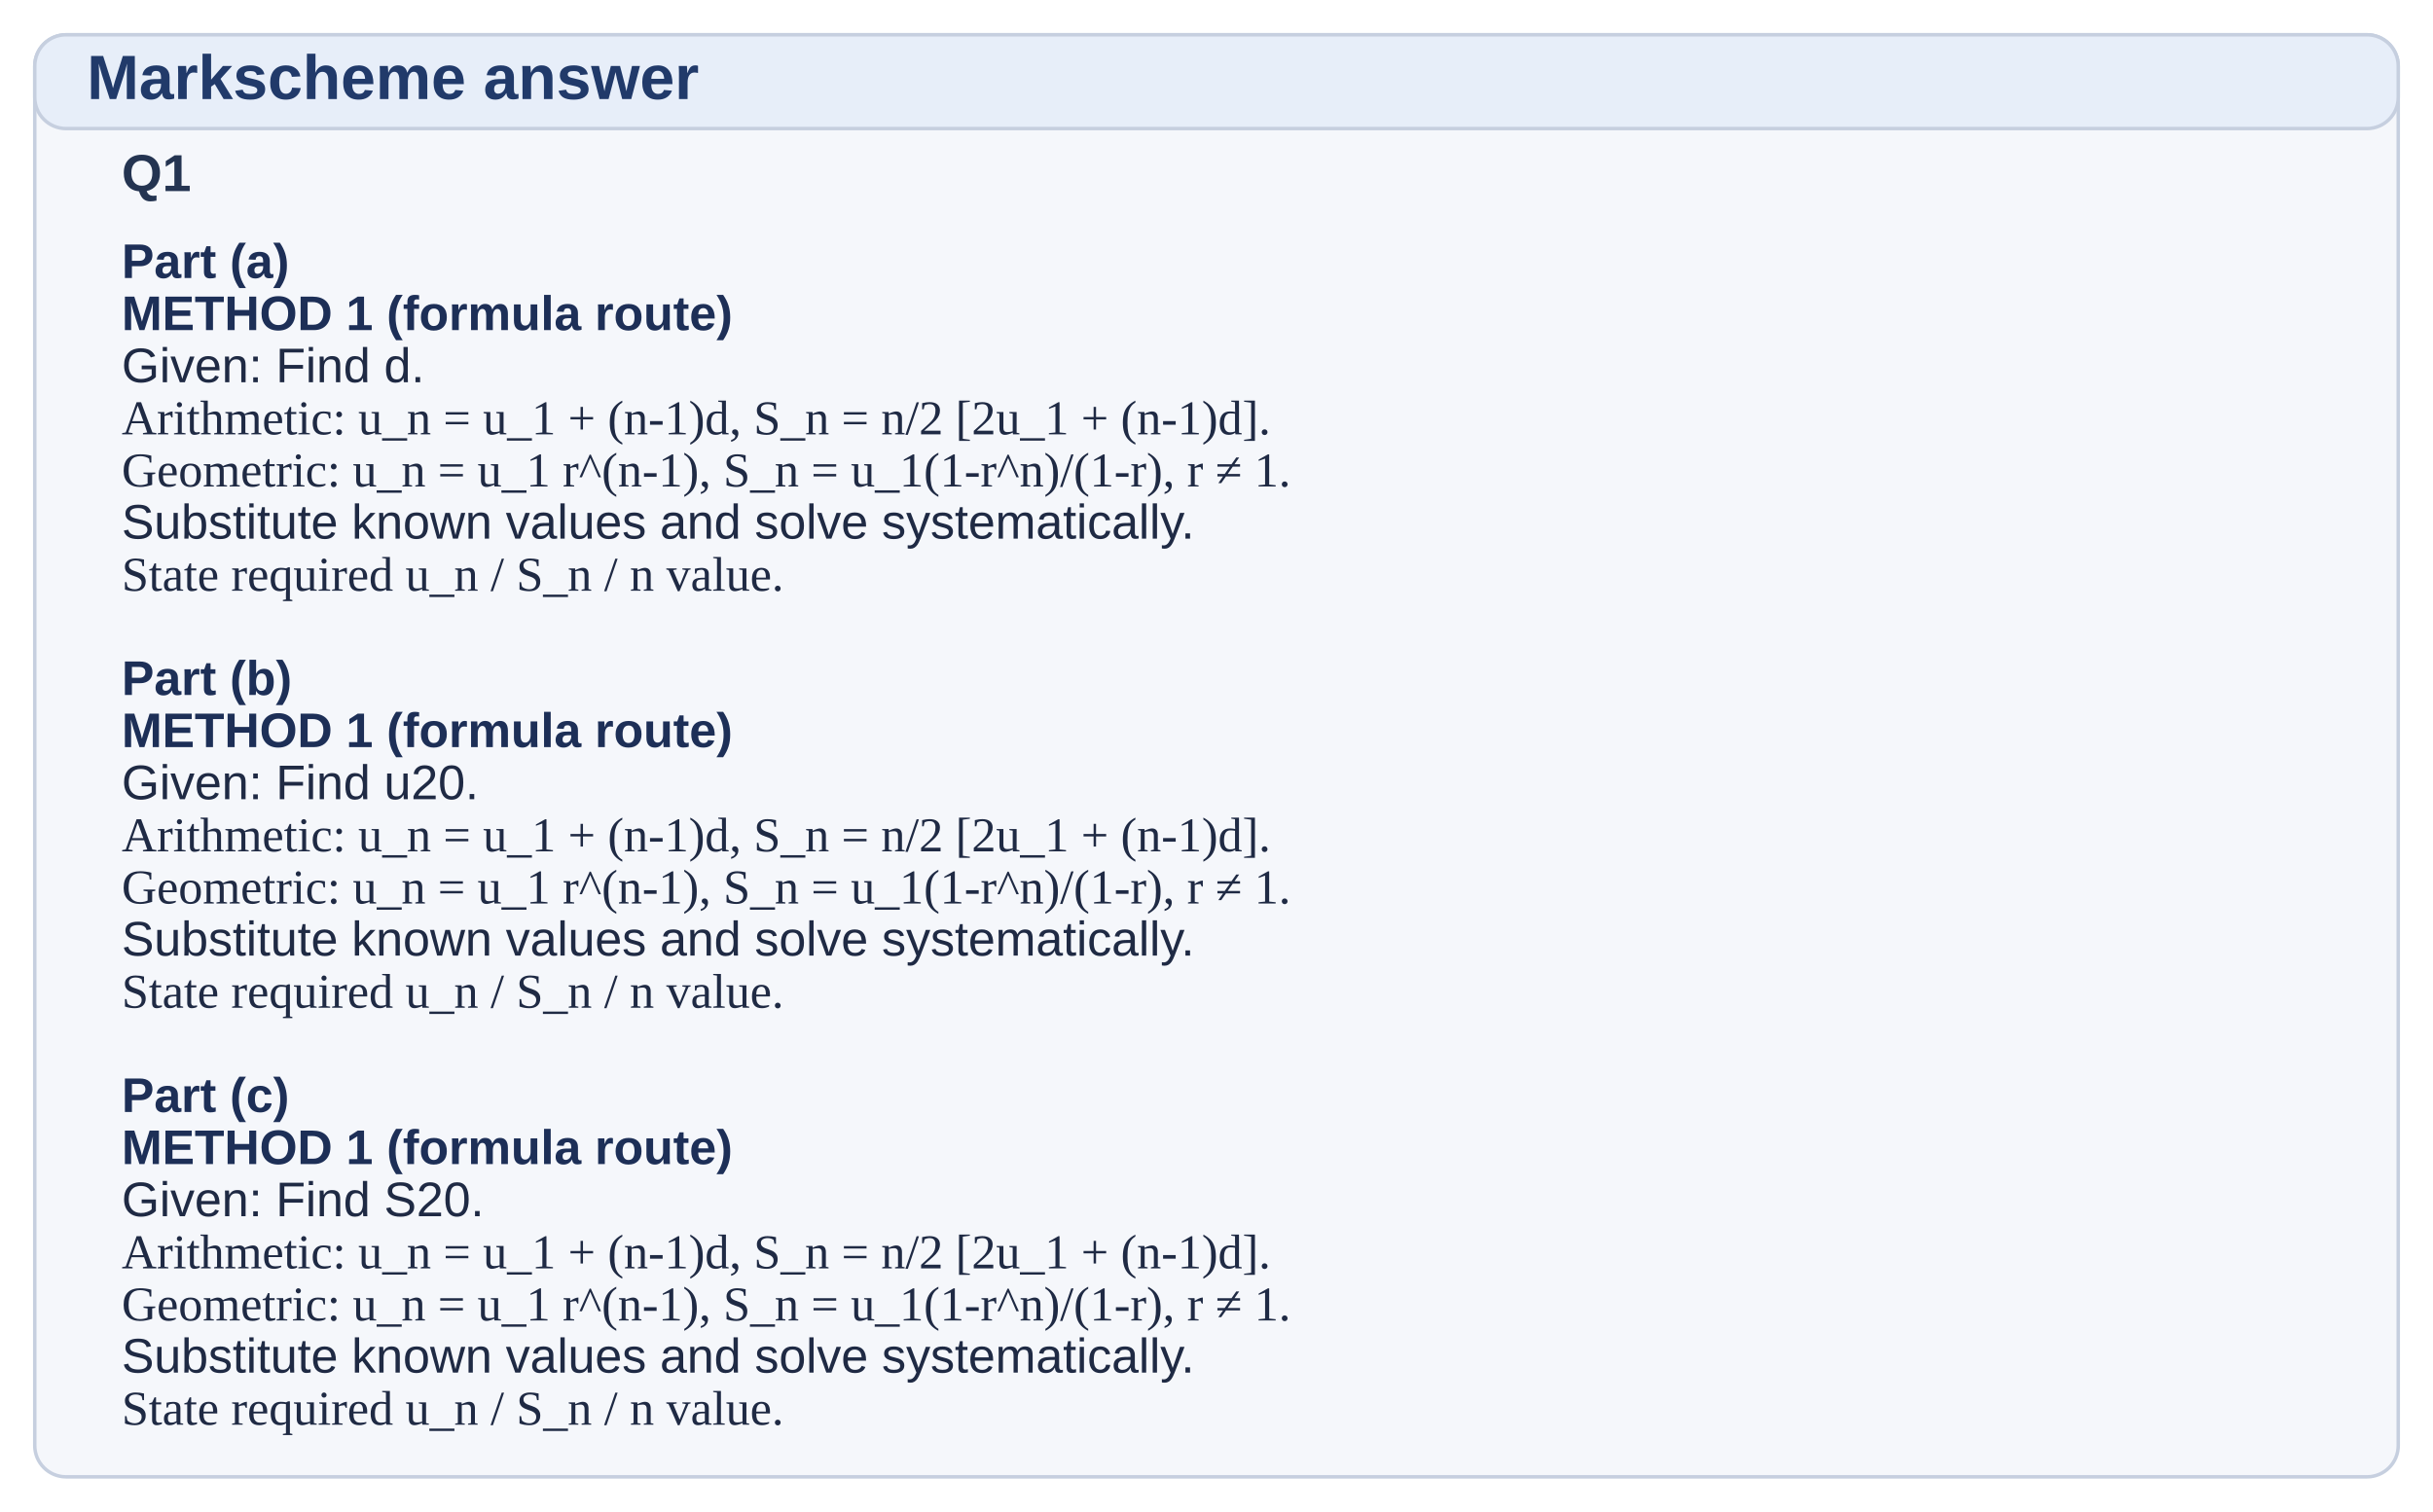
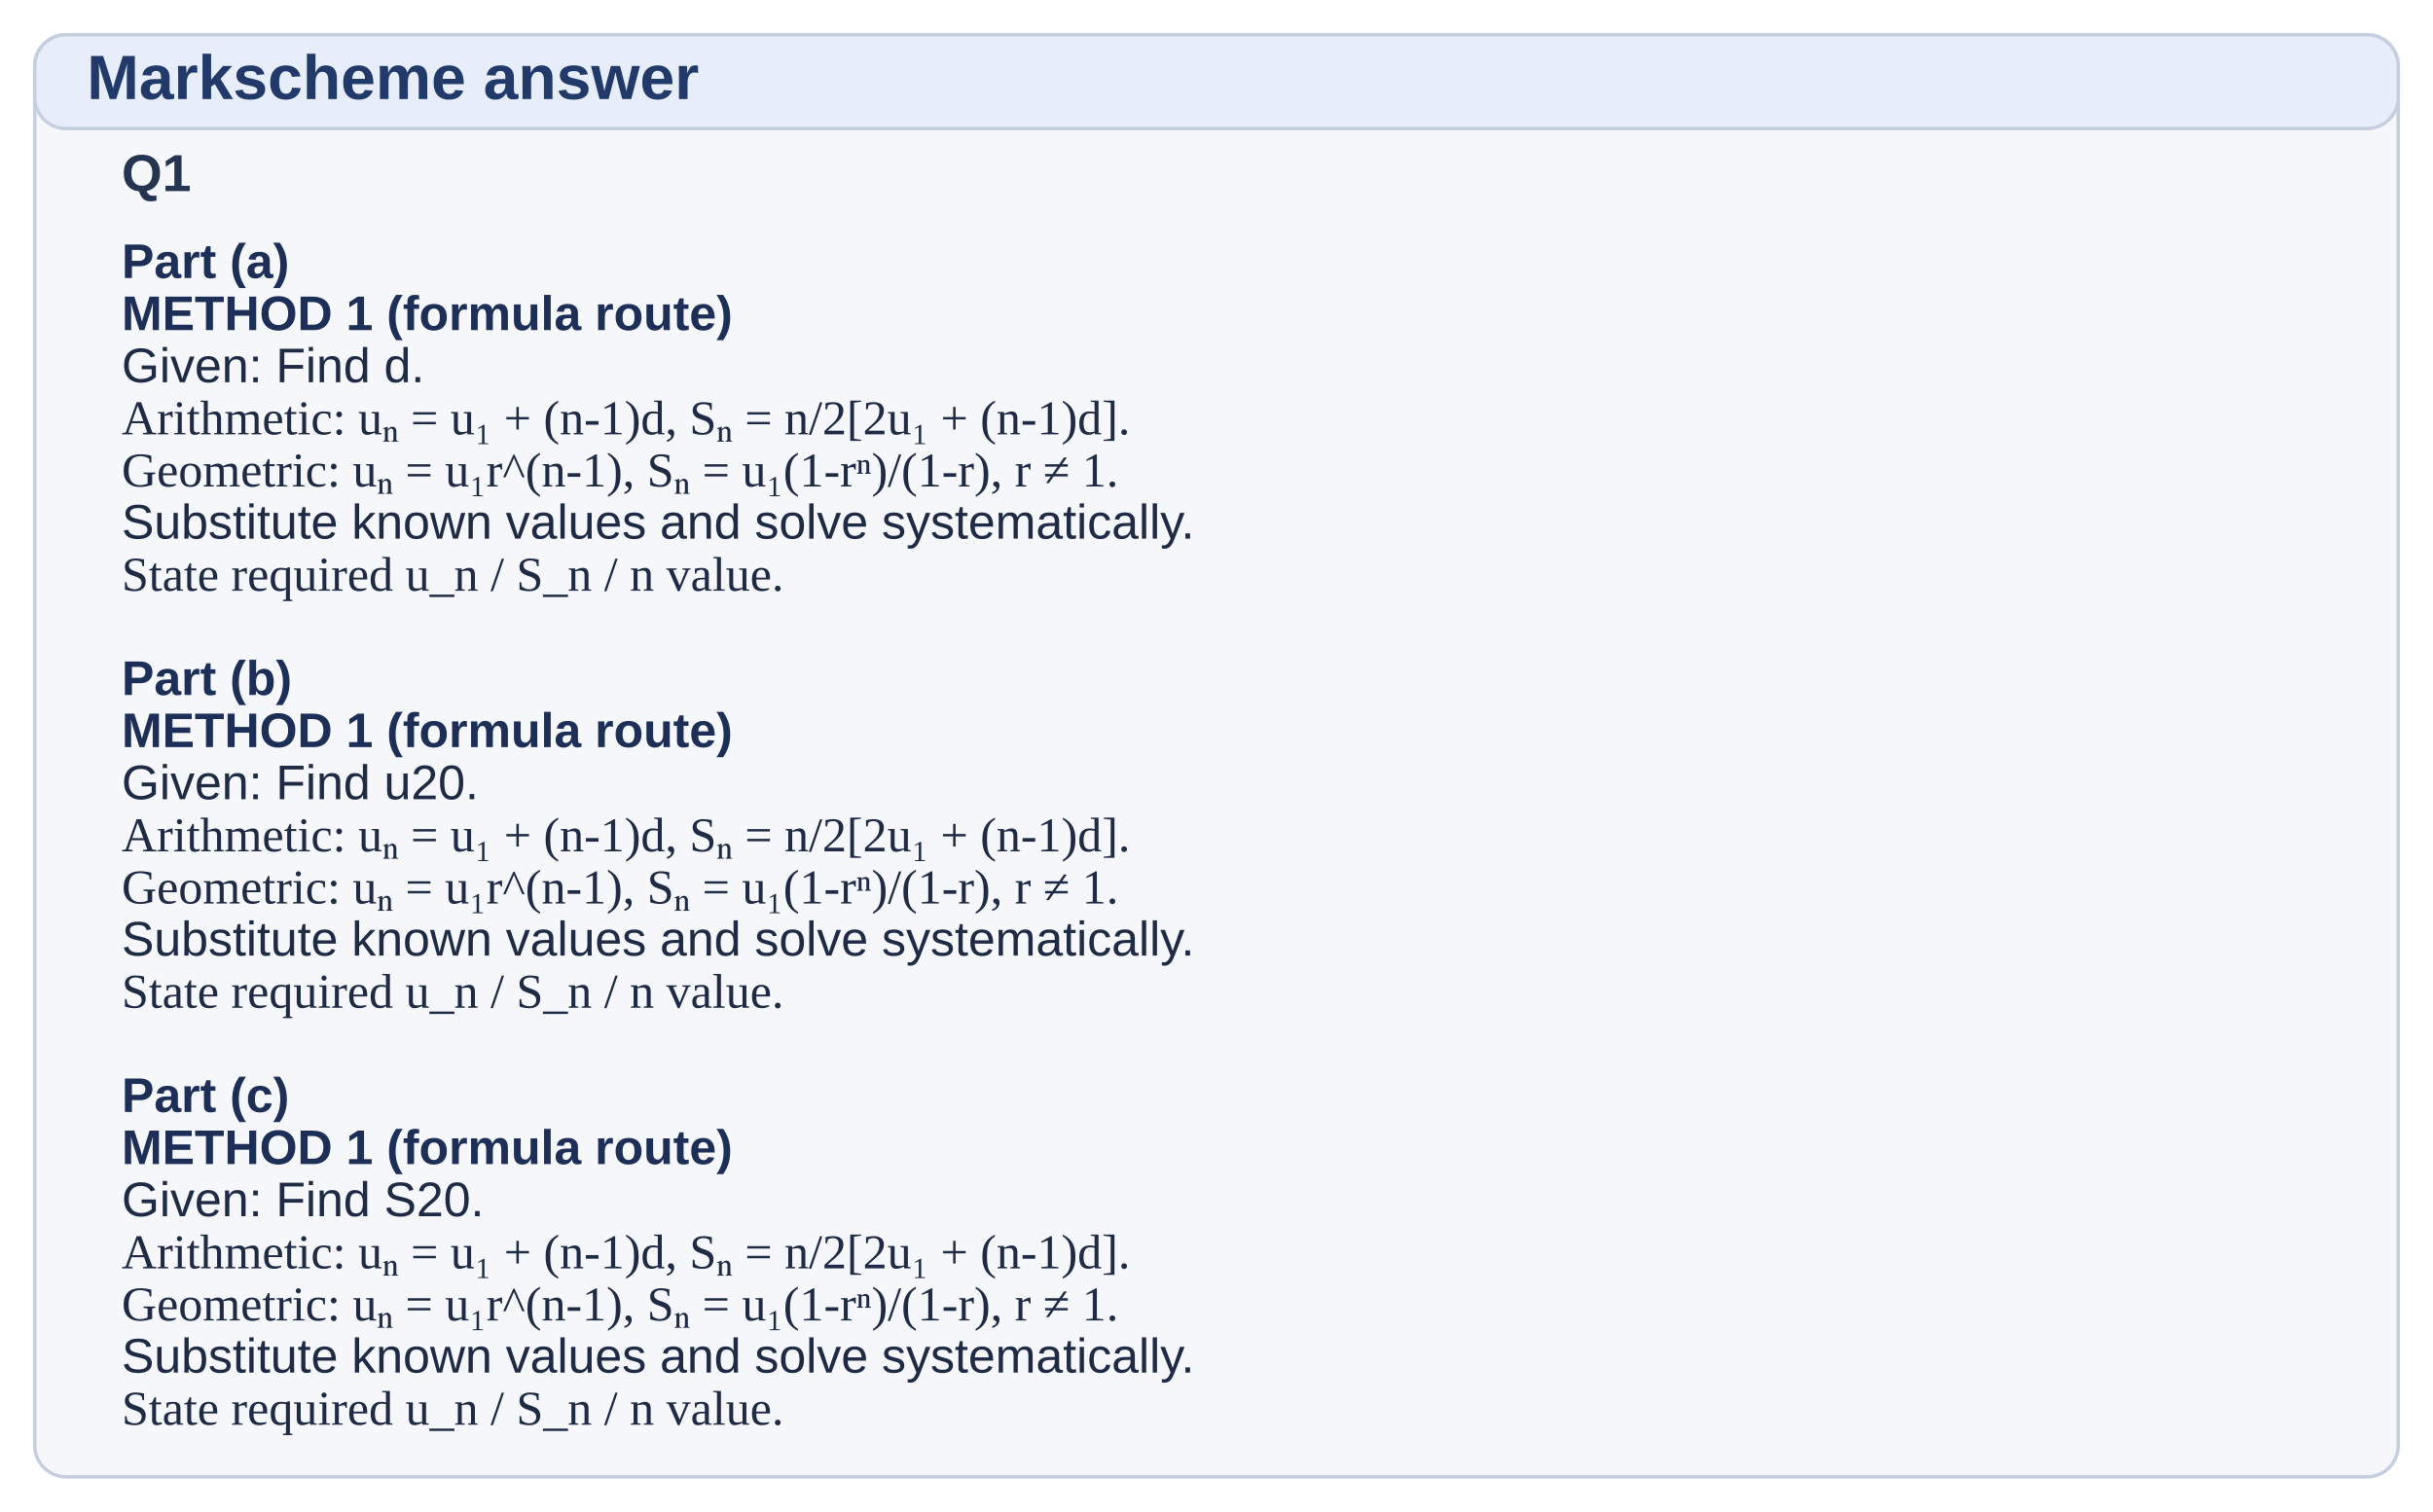
<svg xmlns="http://www.w3.org/2000/svg" width="1400" height="870" viewBox="0 0 1400 870">
  <rect x="20" y="20" width="1360" height="830" rx="18" ry="18" fill="#f5f7fb" stroke="#c6cfdf" stroke-width="2" />
  <rect x="20" y="20" width="1360" height="54" rx="18" ry="18" fill="#e7eef9" stroke="#c6cfdf" stroke-width="2" />
  <text x="50" y="57" font-family="Arial, Helvetica, sans-serif" font-size="36" font-weight="700" fill="#213a6a">Markscheme answer</text>
  <text x="70" y="110" font-family="Arial, Helvetica, sans-serif" font-size="30" font-weight="700" fill="#243451">Q1</text>
  <text x="70" y="160" font-family="Arial, Helvetica, sans-serif" font-size="28" font-weight="700" fill="#1d2f57">Part (a)</text>
  <text x="70" y="190" font-family="Arial, Helvetica, sans-serif" font-size="28" font-weight="700" fill="#1d2f57">METHOD 1 (formula route)</text>
  <text x="70" y="220" font-family="Arial, Helvetica, sans-serif" font-size="28" font-weight="500" fill="#1f2a44">Given: Find d.</text>
-   <text x="70" y="250" font-family="Cambria Math, STIX Two Math, Times New Roman, serif" font-size="28" font-weight="500" fill="#1f2a44">Arithmetic: u_n = u_1 + (n-1)d,  S_n = n/2 [2u_1 + (n-1)d].</text>
-   <text x="70" y="280" font-family="Cambria Math, STIX Two Math, Times New Roman, serif" font-size="28" font-weight="500" fill="#1f2a44">Geometric: u_n = u_1 r^(n-1),  S_n = u_1(1-r^n)/(1-r), r ≠ 1.</text>
+   <text x="70" y="250" font-family="Cambria Math, STIX Two Math, Times New Roman, serif" font-size="28" font-weight="500" fill="#1f2a44">Arithmetic: uₙ = u₁ + (n-1)d,  Sₙ = n/2[2u₁ + (n-1)d].</text>
+   <text x="70" y="280" font-family="Cambria Math, STIX Two Math, Times New Roman, serif" font-size="28" font-weight="500" fill="#1f2a44">Geometric: uₙ = u₁r^(n-1),  Sₙ = u₁(1-rⁿ)/(1-r), r ≠ 1.</text>
  <text x="70" y="310" font-family="Arial, Helvetica, sans-serif" font-size="28" font-weight="500" fill="#1f2a44">Substitute known values and solve systematically.</text>
  <text x="70" y="340" font-family="Cambria Math, STIX Two Math, Times New Roman, serif" font-size="28" font-weight="500" fill="#1f2a44">State required u_n / S_n / n value.</text>
  <text x="70" y="370" font-family="Arial, Helvetica, sans-serif" font-size="28" font-weight="500" fill="#1f2a44"> </text>
  <text x="70" y="400" font-family="Arial, Helvetica, sans-serif" font-size="28" font-weight="700" fill="#1d2f57">Part (b)</text>
  <text x="70" y="430" font-family="Arial, Helvetica, sans-serif" font-size="28" font-weight="700" fill="#1d2f57">METHOD 1 (formula route)</text>
  <text x="70" y="460" font-family="Arial, Helvetica, sans-serif" font-size="28" font-weight="500" fill="#1f2a44">Given: Find u20.</text>
-   <text x="70" y="490" font-family="Cambria Math, STIX Two Math, Times New Roman, serif" font-size="28" font-weight="500" fill="#1f2a44">Arithmetic: u_n = u_1 + (n-1)d,  S_n = n/2 [2u_1 + (n-1)d].</text>
-   <text x="70" y="520" font-family="Cambria Math, STIX Two Math, Times New Roman, serif" font-size="28" font-weight="500" fill="#1f2a44">Geometric: u_n = u_1 r^(n-1),  S_n = u_1(1-r^n)/(1-r), r ≠ 1.</text>
+   <text x="70" y="490" font-family="Cambria Math, STIX Two Math, Times New Roman, serif" font-size="28" font-weight="500" fill="#1f2a44">Arithmetic: uₙ = u₁ + (n-1)d,  Sₙ = n/2[2u₁ + (n-1)d].</text>
+   <text x="70" y="520" font-family="Cambria Math, STIX Two Math, Times New Roman, serif" font-size="28" font-weight="500" fill="#1f2a44">Geometric: uₙ = u₁r^(n-1),  Sₙ = u₁(1-rⁿ)/(1-r), r ≠ 1.</text>
  <text x="70" y="550" font-family="Arial, Helvetica, sans-serif" font-size="28" font-weight="500" fill="#1f2a44">Substitute known values and solve systematically.</text>
  <text x="70" y="580" font-family="Cambria Math, STIX Two Math, Times New Roman, serif" font-size="28" font-weight="500" fill="#1f2a44">State required u_n / S_n / n value.</text>
  <text x="70" y="610" font-family="Arial, Helvetica, sans-serif" font-size="28" font-weight="500" fill="#1f2a44"> </text>
  <text x="70" y="640" font-family="Arial, Helvetica, sans-serif" font-size="28" font-weight="700" fill="#1d2f57">Part (c)</text>
  <text x="70" y="670" font-family="Arial, Helvetica, sans-serif" font-size="28" font-weight="700" fill="#1d2f57">METHOD 1 (formula route)</text>
  <text x="70" y="700" font-family="Arial, Helvetica, sans-serif" font-size="28" font-weight="500" fill="#1f2a44">Given: Find S20.</text>
-   <text x="70" y="730" font-family="Cambria Math, STIX Two Math, Times New Roman, serif" font-size="28" font-weight="500" fill="#1f2a44">Arithmetic: u_n = u_1 + (n-1)d,  S_n = n/2 [2u_1 + (n-1)d].</text>
-   <text x="70" y="760" font-family="Cambria Math, STIX Two Math, Times New Roman, serif" font-size="28" font-weight="500" fill="#1f2a44">Geometric: u_n = u_1 r^(n-1),  S_n = u_1(1-r^n)/(1-r), r ≠ 1.</text>
+   <text x="70" y="730" font-family="Cambria Math, STIX Two Math, Times New Roman, serif" font-size="28" font-weight="500" fill="#1f2a44">Arithmetic: uₙ = u₁ + (n-1)d,  Sₙ = n/2[2u₁ + (n-1)d].</text>
+   <text x="70" y="760" font-family="Cambria Math, STIX Two Math, Times New Roman, serif" font-size="28" font-weight="500" fill="#1f2a44">Geometric: uₙ = u₁r^(n-1),  Sₙ = u₁(1-rⁿ)/(1-r), r ≠ 1.</text>
  <text x="70" y="790" font-family="Arial, Helvetica, sans-serif" font-size="28" font-weight="500" fill="#1f2a44">Substitute known values and solve systematically.</text>
  <text x="70" y="820" font-family="Cambria Math, STIX Two Math, Times New Roman, serif" font-size="28" font-weight="500" fill="#1f2a44">State required u_n / S_n / n value.</text>
</svg>
